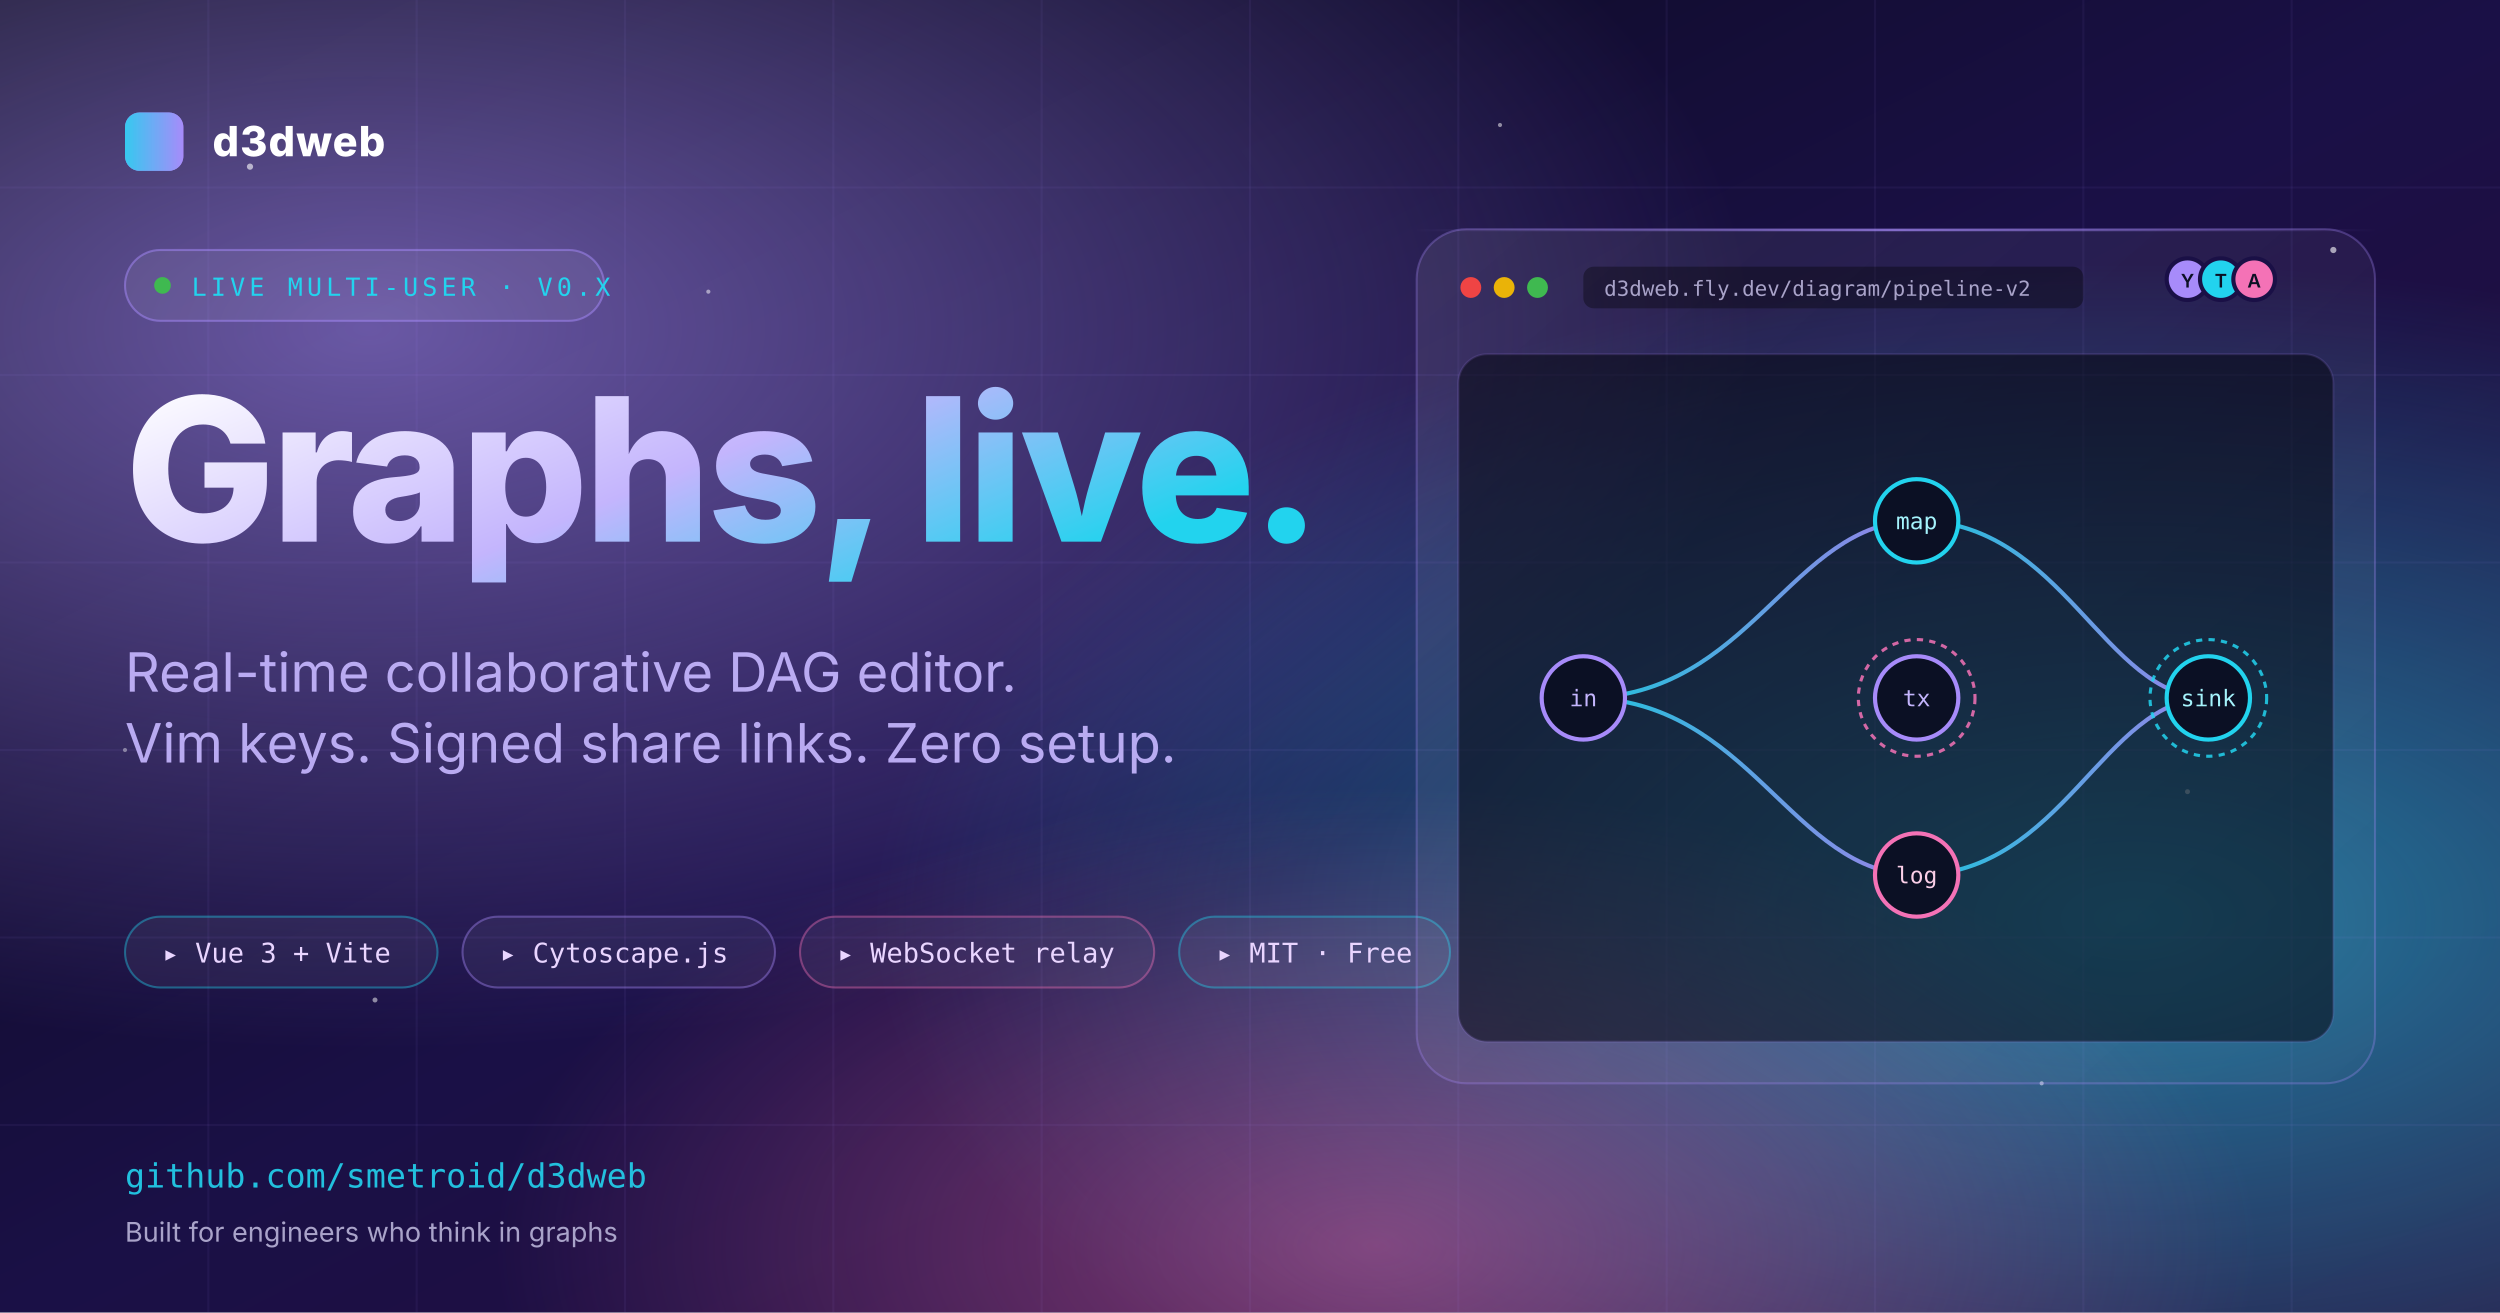
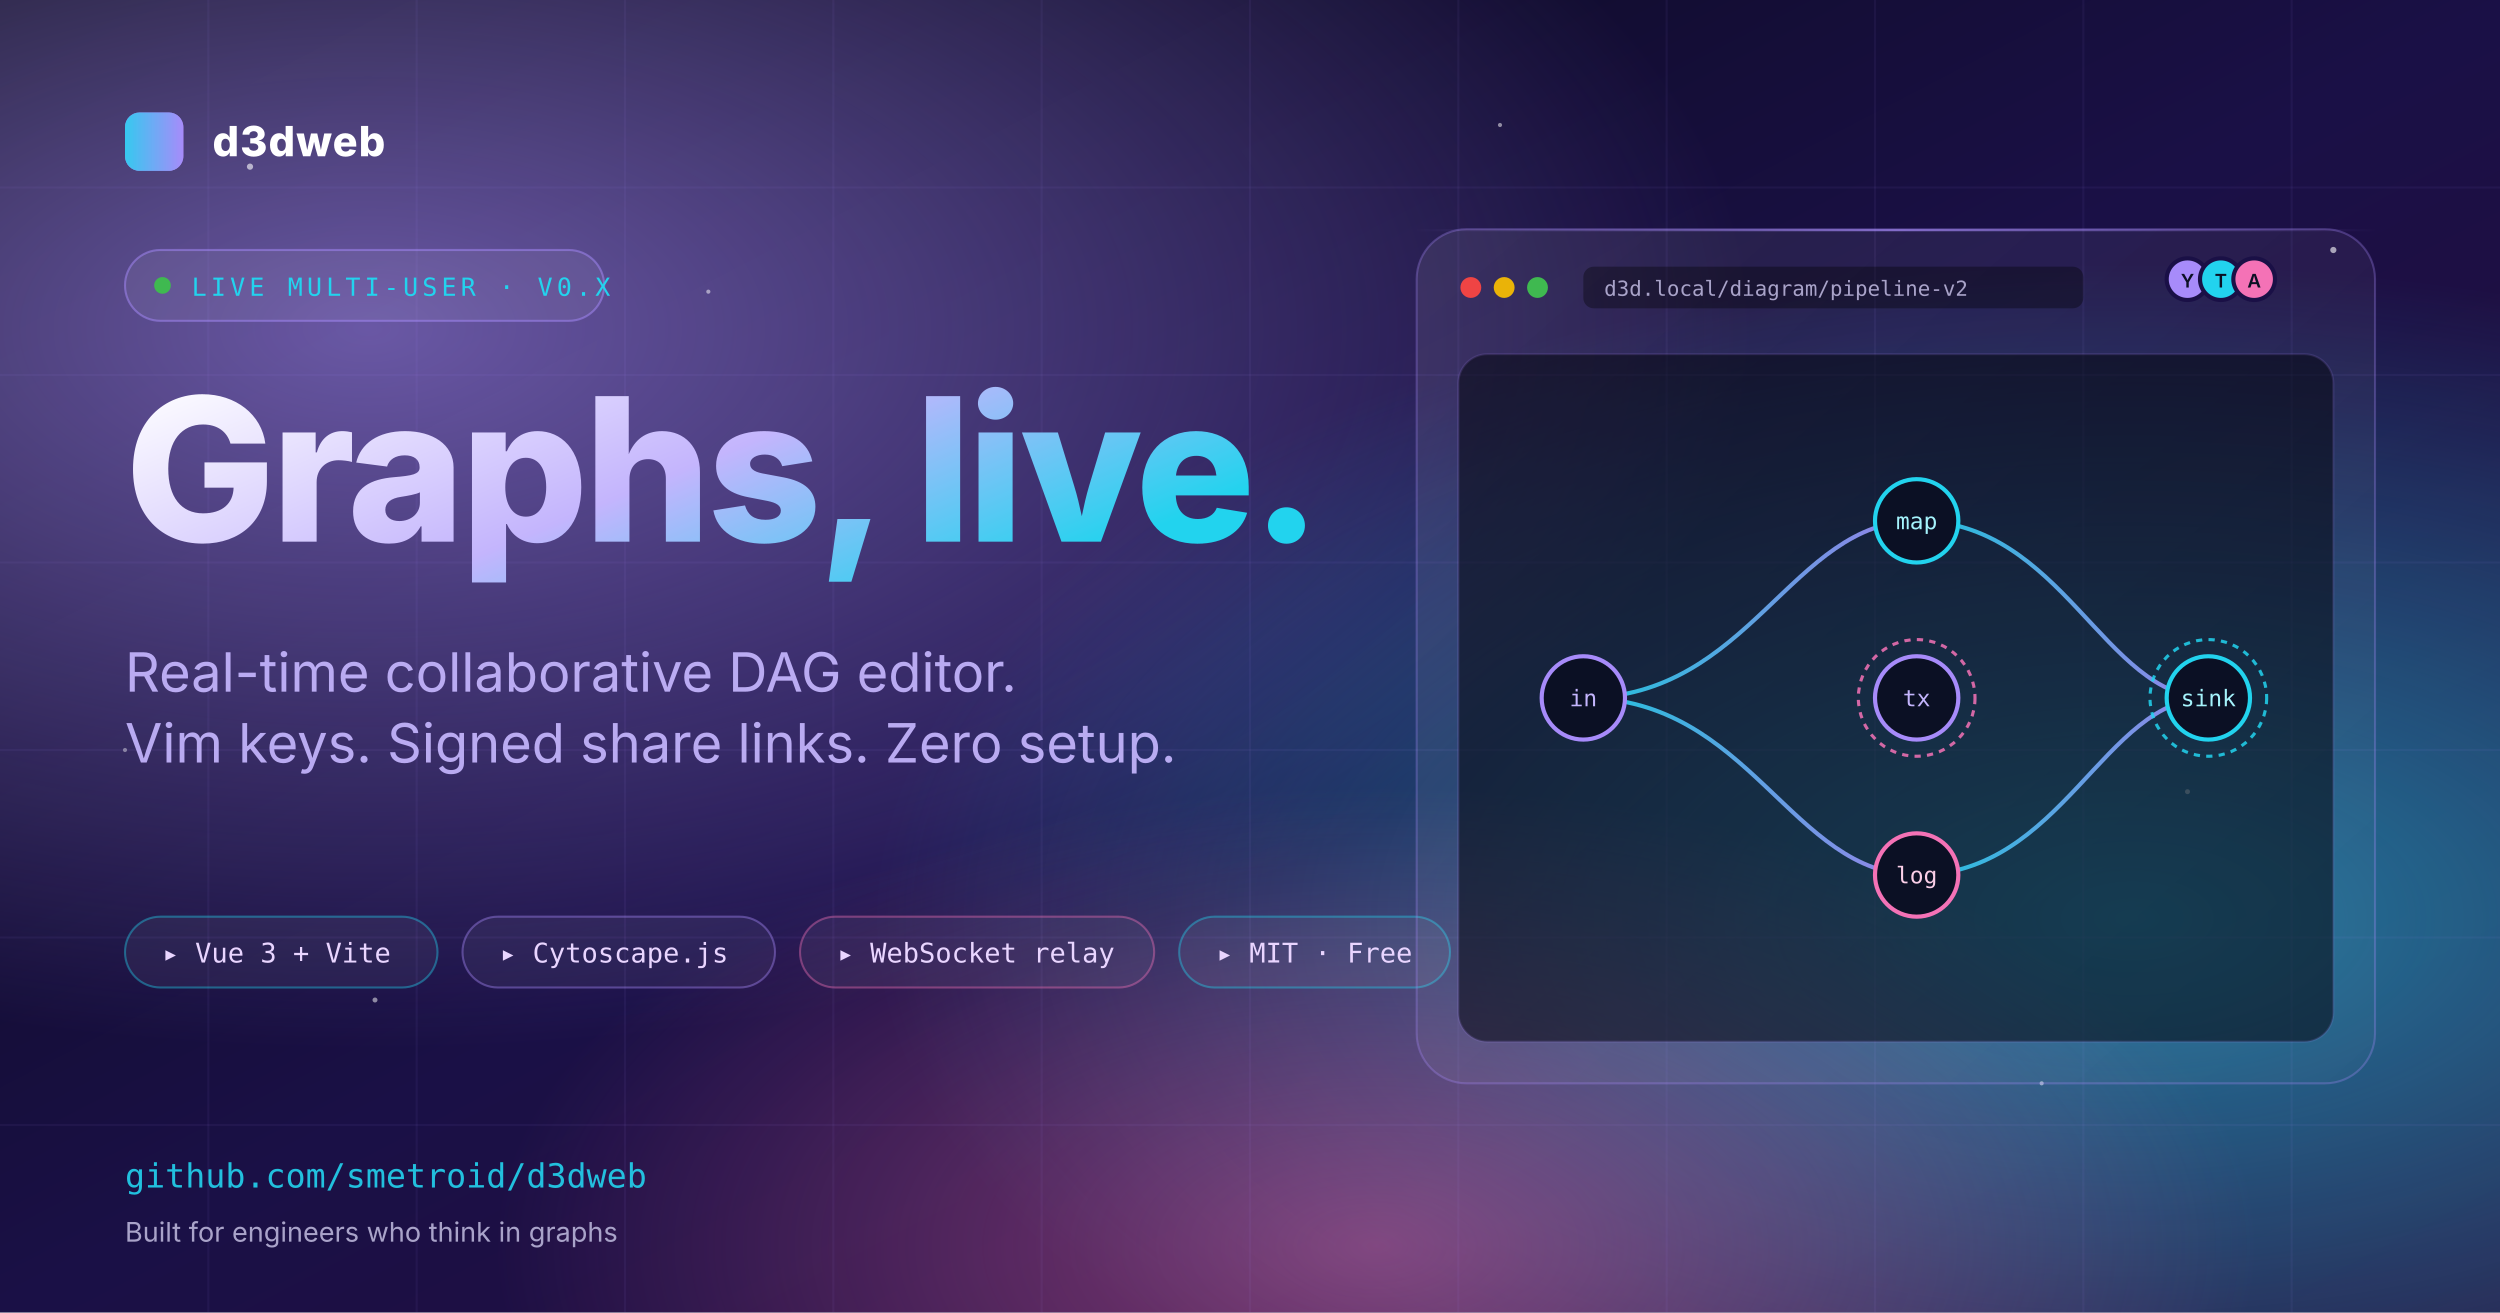
<svg xmlns="http://www.w3.org/2000/svg" viewBox="0 0 1200 630" width="1200" height="630" role="img" aria-label="d3dweb — Graphs, live.">
  <defs>
    <linearGradient id="bg" x1="0" y1="0" x2="1" y2="1">
      <stop offset="0%" stop-color="#05070f" />
      <stop offset="50%" stop-color="#1a1046" />
      <stop offset="100%" stop-color="#2a0b3a" />
    </linearGradient>
    <radialGradient id="glowA" cx="0.15" cy="0.25" r="0.55">
      <stop offset="0%" stop-color="#a78bfa" stop-opacity="0.6" />
      <stop offset="100%" stop-color="#a78bfa" stop-opacity="0" />
    </radialGradient>
    <radialGradient id="glowB" cx="0.85" cy="0.7" r="0.5">
      <stop offset="0%" stop-color="#22d3ee" stop-opacity="0.55" />
      <stop offset="100%" stop-color="#22d3ee" stop-opacity="0" />
    </radialGradient>
    <radialGradient id="glowC" cx="0.55" cy="0.95" r="0.35">
      <stop offset="0%" stop-color="#f472b6" stop-opacity="0.45" />
      <stop offset="100%" stop-color="#f472b6" stop-opacity="0" />
    </radialGradient>
    <linearGradient id="edge" x1="0" y1="0" x2="1" y2="0">
      <stop offset="0%" stop-color="#22d3ee" />
      <stop offset="100%" stop-color="#a78bfa" />
    </linearGradient>
    <linearGradient id="title" x1="0" y1="0" x2="1" y2="0.4">
      <stop offset="0%" stop-color="#ffffff" />
      <stop offset="55%" stop-color="#c4b5fd" />
      <stop offset="100%" stop-color="#22d3ee" />
    </linearGradient>
    <linearGradient id="glass" x1="0" y1="0" x2="1" y2="1">
      <stop offset="0%" stop-color="#ffffff" stop-opacity="0.08" />
      <stop offset="100%" stop-color="#ffffff" stop-opacity="0.02" />
    </linearGradient>
    <linearGradient id="hairline" x1="0" y1="0" x2="1" y2="0">
      <stop offset="0%" stop-color="#a78bfa" stop-opacity="0" />
      <stop offset="50%" stop-color="#a78bfa" stop-opacity="0.7" />
      <stop offset="100%" stop-color="#a78bfa" stop-opacity="0" />
    </linearGradient>
  </defs>
  <rect width="1200" height="630" fill="url(#bg)" />
  <rect width="1200" height="630" fill="url(#glowA)" />
  <rect width="1200" height="630" fill="url(#glowB)" />
  <rect width="1200" height="630" fill="url(#glowC)" />
  <g stroke="#a78bfa" stroke-opacity="0.06">
    <path d="M0 90 H1200 M0 180 H1200 M0 270 H1200 M0 360 H1200 M0 450 H1200 M0 540 H1200" />
    <path d="M100 0 V630 M200 0 V630 M300 0 V630 M400 0 V630 M500 0 V630 M600 0 V630 M700 0 V630 M800 0 V630 M900 0 V630 M1000 0 V630 M1100 0 V630" />
  </g>
  <g fill="#ffffff">
    <circle cx="120" cy="80" r="1.5" opacity="0.6" />
    <circle cx="340" cy="140" r="1" opacity="0.5" />
    <circle cx="180" cy="480" r="1.2" opacity="0.5" />
    <circle cx="60" cy="360" r="1" opacity="0.4" />
    <circle cx="1120" cy="120" r="1.5" opacity="0.6" />
    <circle cx="980" cy="520" r="1" opacity="0.5" />
    <circle cx="1050" cy="380" r="1.2" opacity="0.4" />
    <circle cx="720" cy="60" r="1" opacity="0.5" />
  </g>
  <g transform="translate(60,54)">
    <rect x="0" y="0" width="28" height="28" rx="7" fill="#a78bfa" />
    <rect x="0" y="0" width="28" height="28" rx="7" fill="url(#edge)" opacity="0.85" />
    <text x="42" y="21" font-family="Inter, ui-sans-serif, system-ui, sans-serif" font-weight="800" font-size="20" fill="#ffffff" letter-spacing="0.5">d3dweb</text>
  </g>
  <g transform="translate(60,120)">
    <rect x="0" y="0" width="230" height="34" rx="17" fill="#ffffff" fill-opacity="0.06" stroke="#a78bfa" stroke-opacity="0.5" />
    <circle cx="18" cy="17" r="4" fill="#3fb950" />
    <text x="32" y="22" font-family="ui-monospace, SFMono-Regular, Menlo, monospace" font-size="12" fill="#22d3ee" letter-spacing="2">LIVE MULTI-USER · V0.X</text>
  </g>
  <g transform="translate(60,180)">
    <text x="0" y="80" font-family="Inter, ui-sans-serif, system-ui, sans-serif" font-weight="800" font-size="96" fill="url(#title)" letter-spacing="-2">Graphs, live.</text>
  </g>
  <g transform="translate(60,300)">
    <text x="0" y="32" font-family="Inter, ui-sans-serif, system-ui, sans-serif" font-size="26" fill="#c4b5fd" opacity="0.92">Real-time collaborative DAG editor.</text>
    <text x="0" y="66" font-family="Inter, ui-sans-serif, system-ui, sans-serif" font-size="26" fill="#c4b5fd" opacity="0.92">Vim keys. Signed share links. Zero setup.</text>
  </g>
  <g transform="translate(60,440)" font-family="ui-monospace, monospace" font-size="13" fill="#e9d5ff">
    <g>
      <rect x="0" y="0" width="150" height="34" rx="17" fill="#ffffff" fill-opacity="0.05" stroke="#22d3ee" stroke-opacity="0.4" />
      <text x="18" y="22">▸ Vue 3 + Vite</text>
    </g>
    <g transform="translate(162,0)">
      <rect x="0" y="0" width="150" height="34" rx="17" fill="#ffffff" fill-opacity="0.05" stroke="#a78bfa" stroke-opacity="0.4" />
      <text x="18" y="22">▸ Cytoscape.js</text>
    </g>
    <g transform="translate(324,0)">
      <rect x="0" y="0" width="170" height="34" rx="17" fill="#ffffff" fill-opacity="0.05" stroke="#f472b6" stroke-opacity="0.4" />
      <text x="18" y="22">▸ WebSocket relay</text>
    </g>
    <g transform="translate(506,0)">
      <rect x="0" y="0" width="130" height="34" rx="17" fill="#ffffff" fill-opacity="0.05" stroke="#22d3ee" stroke-opacity="0.4" />
      <text x="18" y="22">▸ MIT · Free</text>
    </g>
  </g>
  <g transform="translate(60,570)">
    <text x="0" y="0" font-family="ui-monospace, monospace" font-size="16" fill="#22d3ee" opacity="0.9">github.com/smetroid/d3dweb</text>
    <text x="0" y="26" font-family="Inter, sans-serif" font-size="13" fill="#a9a3c9">Built for engineers who think in graphs</text>
  </g>
  <g transform="translate(680,110)">
    <rect x="0" y="0" width="460" height="410" rx="24" fill="url(#glass)" stroke="#a78bfa" stroke-opacity="0.3" />
    <rect x="0" y="0" width="460" height="1" fill="url(#hairline)" />
    <g transform="translate(20,22)">
      <circle cx="6" cy="6" r="5" fill="#ef4444" />
      <circle cx="22" cy="6" r="5" fill="#eab308" />
      <circle cx="38" cy="6" r="5" fill="#3fb950" />
      <rect x="60" y="-4" width="240" height="20" rx="5" fill="#000000" fill-opacity="0.35" />
-       <text x="70" y="10" font-family="ui-monospace, monospace" font-size="10" fill="#a9a3c9">d3dweb.fly.dev/diagram/pipeline-v2</text>
+       <text x="70" y="10" font-family="ui-monospace, monospace" font-size="10" fill="#a9a3c9">d3d.local/diagram/pipeline-v2</text>
      <g transform="translate(340,-4)">
        <circle cx="10" cy="6" r="10" fill="#a78bfa" stroke="#1a1046" stroke-width="2" />
        <text x="10" y="10" text-anchor="middle" font-family="Inter, sans-serif" font-weight="600" font-size="9" fill="#0b1024">Y</text>
        <circle cx="26" cy="6" r="10" fill="#22d3ee" stroke="#1a1046" stroke-width="2" />
        <text x="26" y="10" text-anchor="middle" font-family="Inter, sans-serif" font-weight="600" font-size="9" fill="#0b1024">T</text>
        <circle cx="42" cy="6" r="10" fill="#f472b6" stroke="#1a1046" stroke-width="2" />
        <text x="42" y="10" text-anchor="middle" font-family="Inter, sans-serif" font-weight="600" font-size="9" fill="#0b1024">A</text>
      </g>
    </g>
    <rect x="20" y="60" width="420" height="330" rx="14" fill="#05070f" fill-opacity="0.55" stroke="#a78bfa" stroke-opacity="0.15" />
    <g transform="translate(20,60)" stroke="url(#edge)" stroke-width="2" fill="none" opacity="0.9">
      <path d="M60 165 C 140 165, 160 80, 220 80" />
      <path d="M60 165 C 140 165, 160 165, 220 165" />
      <path d="M60 165 C 140 165, 160 250, 220 250" />
      <path d="M220 80 C 290 80, 310 165, 360 165" />
      <path d="M220 165 C 290 165, 310 165, 360 165" />
      <path d="M220 250 C 290 250, 310 165, 360 165" />
    </g>
    <g transform="translate(20,60)" font-family="ui-monospace, monospace" font-size="11">
      <circle cx="60" cy="165" r="20" fill="#0b1024" stroke="#a78bfa" stroke-width="2" />
      <text x="60" y="169" text-anchor="middle" fill="#c4b5fd">in</text>
      <circle cx="220" cy="80" r="20" fill="#0b1024" stroke="#22d3ee" stroke-width="2" />
      <text x="220" y="84" text-anchor="middle" fill="#a5f3fc">map</text>
      <circle cx="220" cy="165" r="20" fill="#0b1024" stroke="#a78bfa" stroke-width="2" />
      <text x="220" y="169" text-anchor="middle" fill="#c4b5fd">tx</text>
      <circle cx="220" cy="250" r="20" fill="#0b1024" stroke="#f472b6" stroke-width="2" />
      <text x="220" y="254" text-anchor="middle" fill="#fbcfe8">log</text>
      <circle cx="360" cy="165" r="20" fill="#0b1024" stroke="#22d3ee" stroke-width="2" />
      <text x="360" y="169" text-anchor="middle" fill="#a5f3fc">sink</text>
      <circle cx="220" cy="165" r="28" fill="none" stroke="#f472b6" stroke-width="1.5" stroke-dasharray="3 3" opacity="0.85" />
      <circle cx="360" cy="165" r="28" fill="none" stroke="#22d3ee" stroke-width="1.5" stroke-dasharray="3 3" opacity="0.85" />
    </g>
  </g>
</svg>
